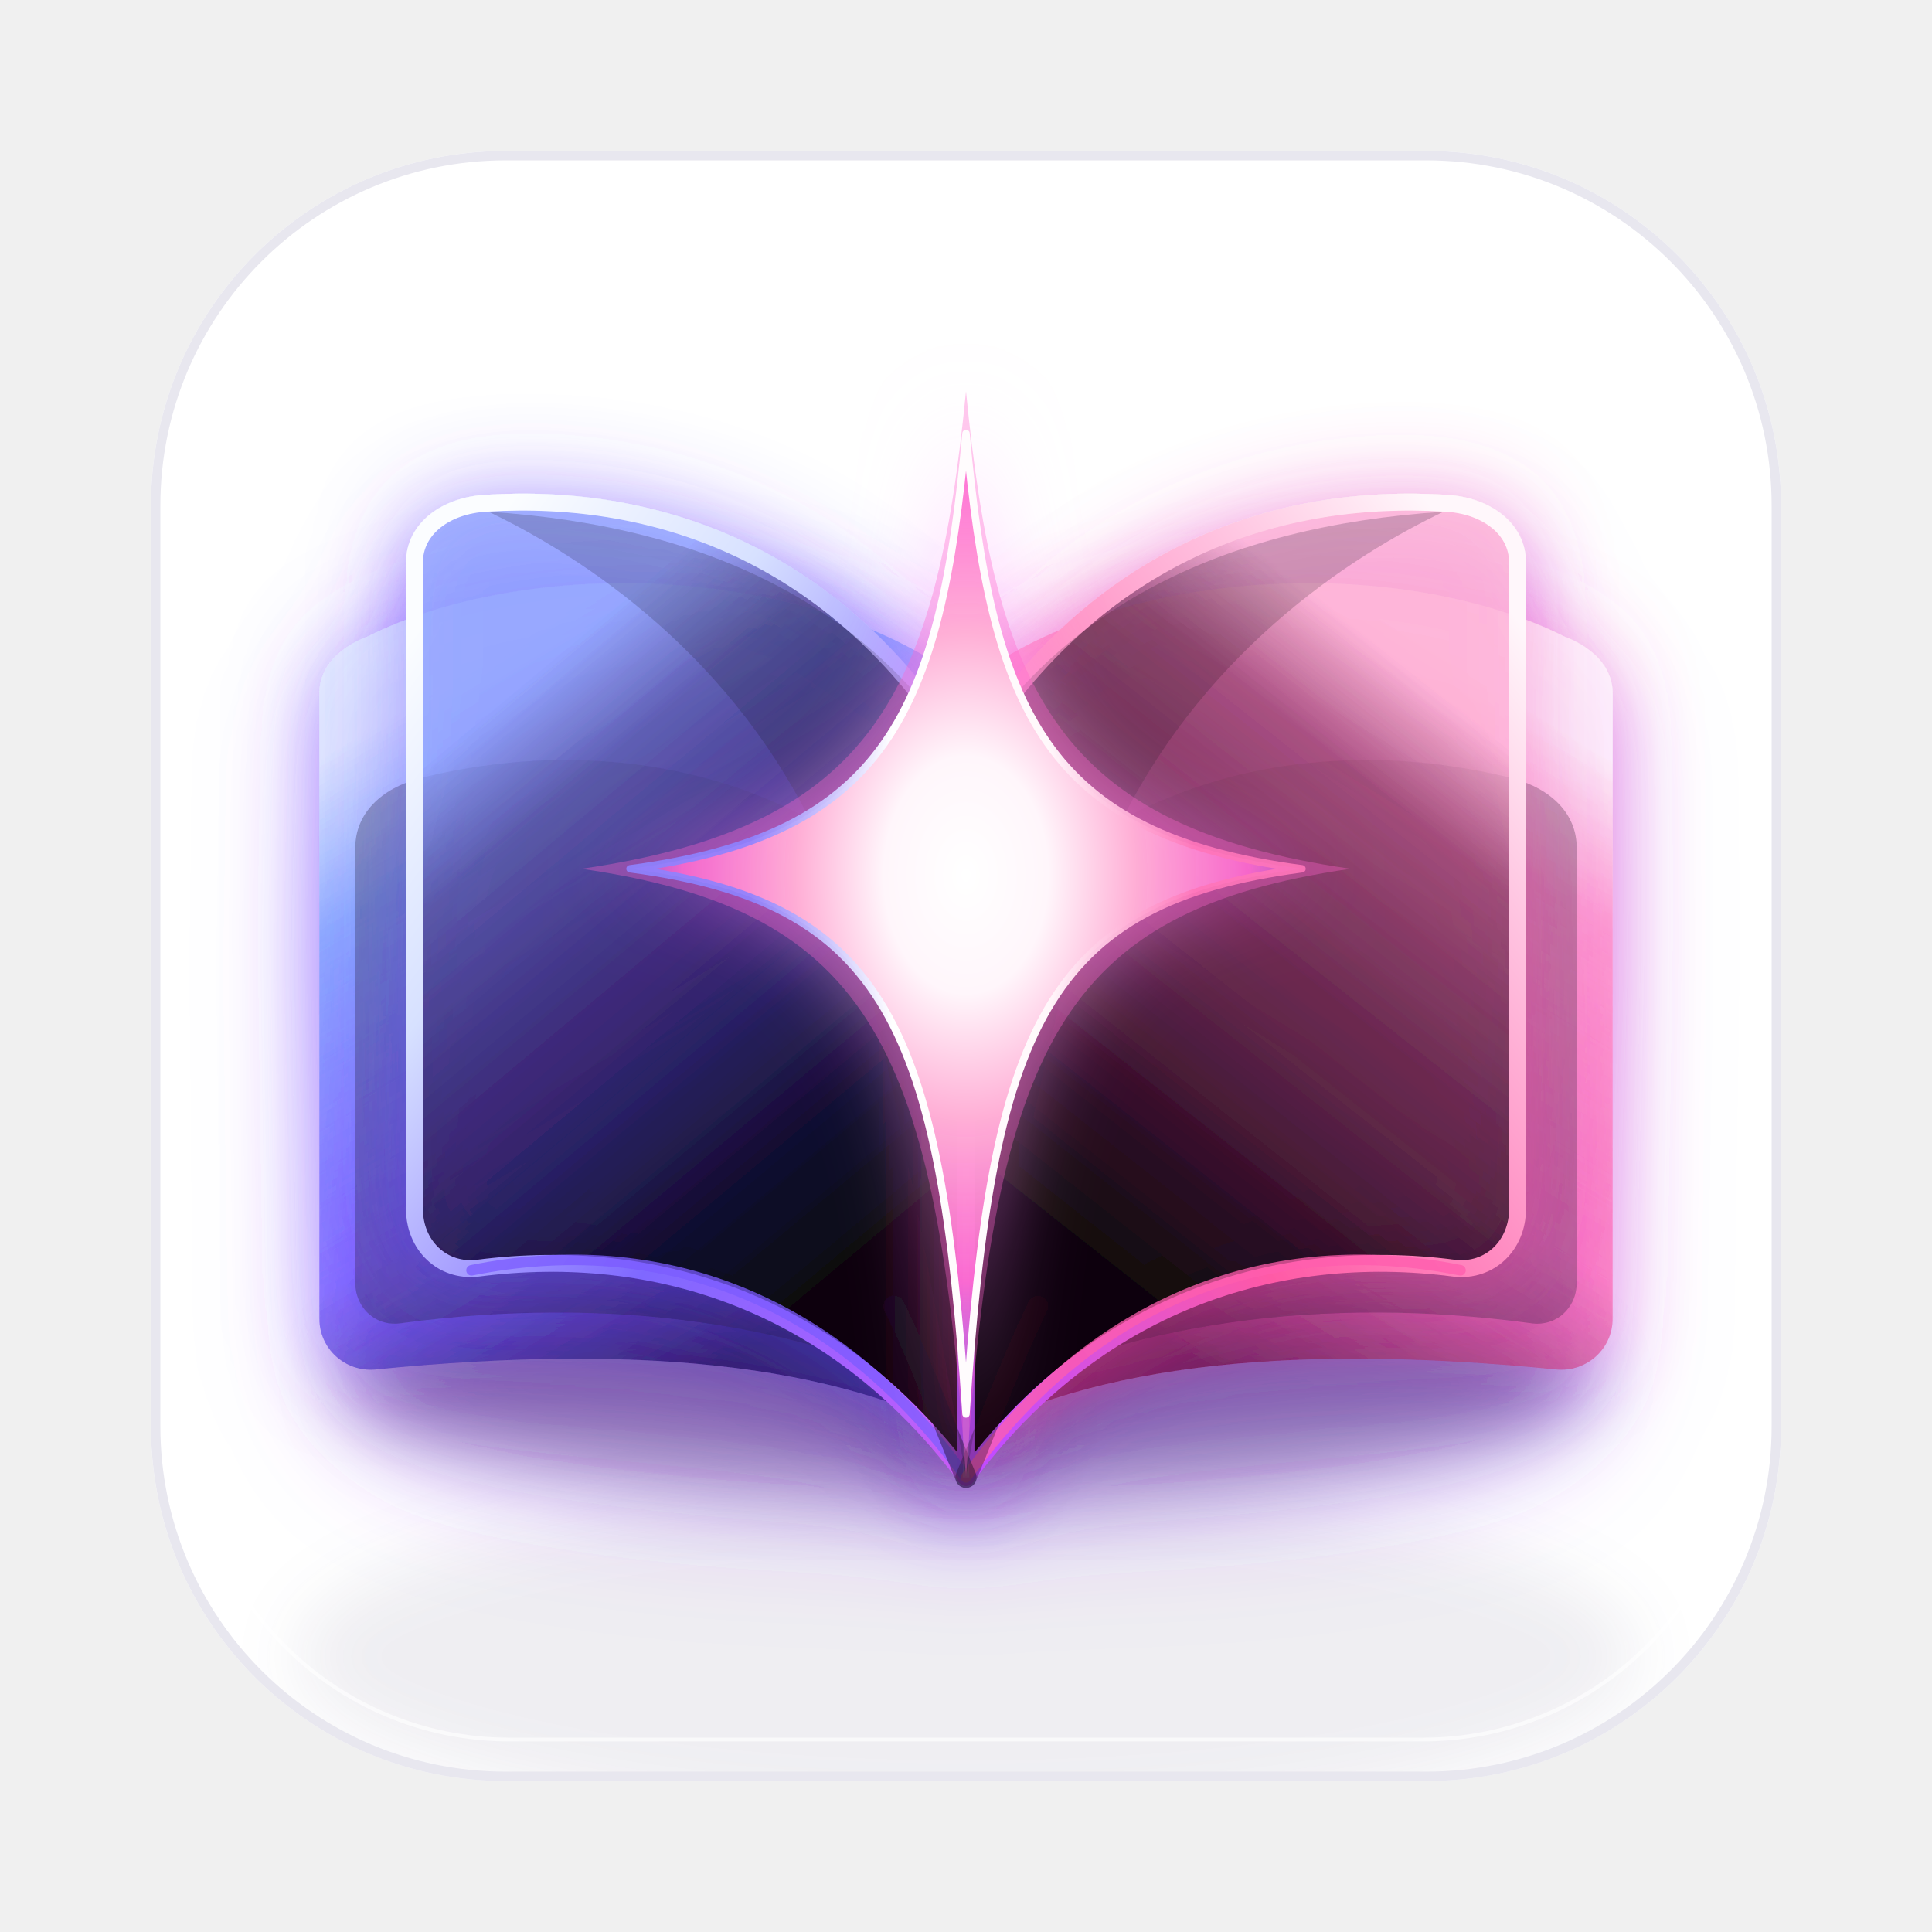
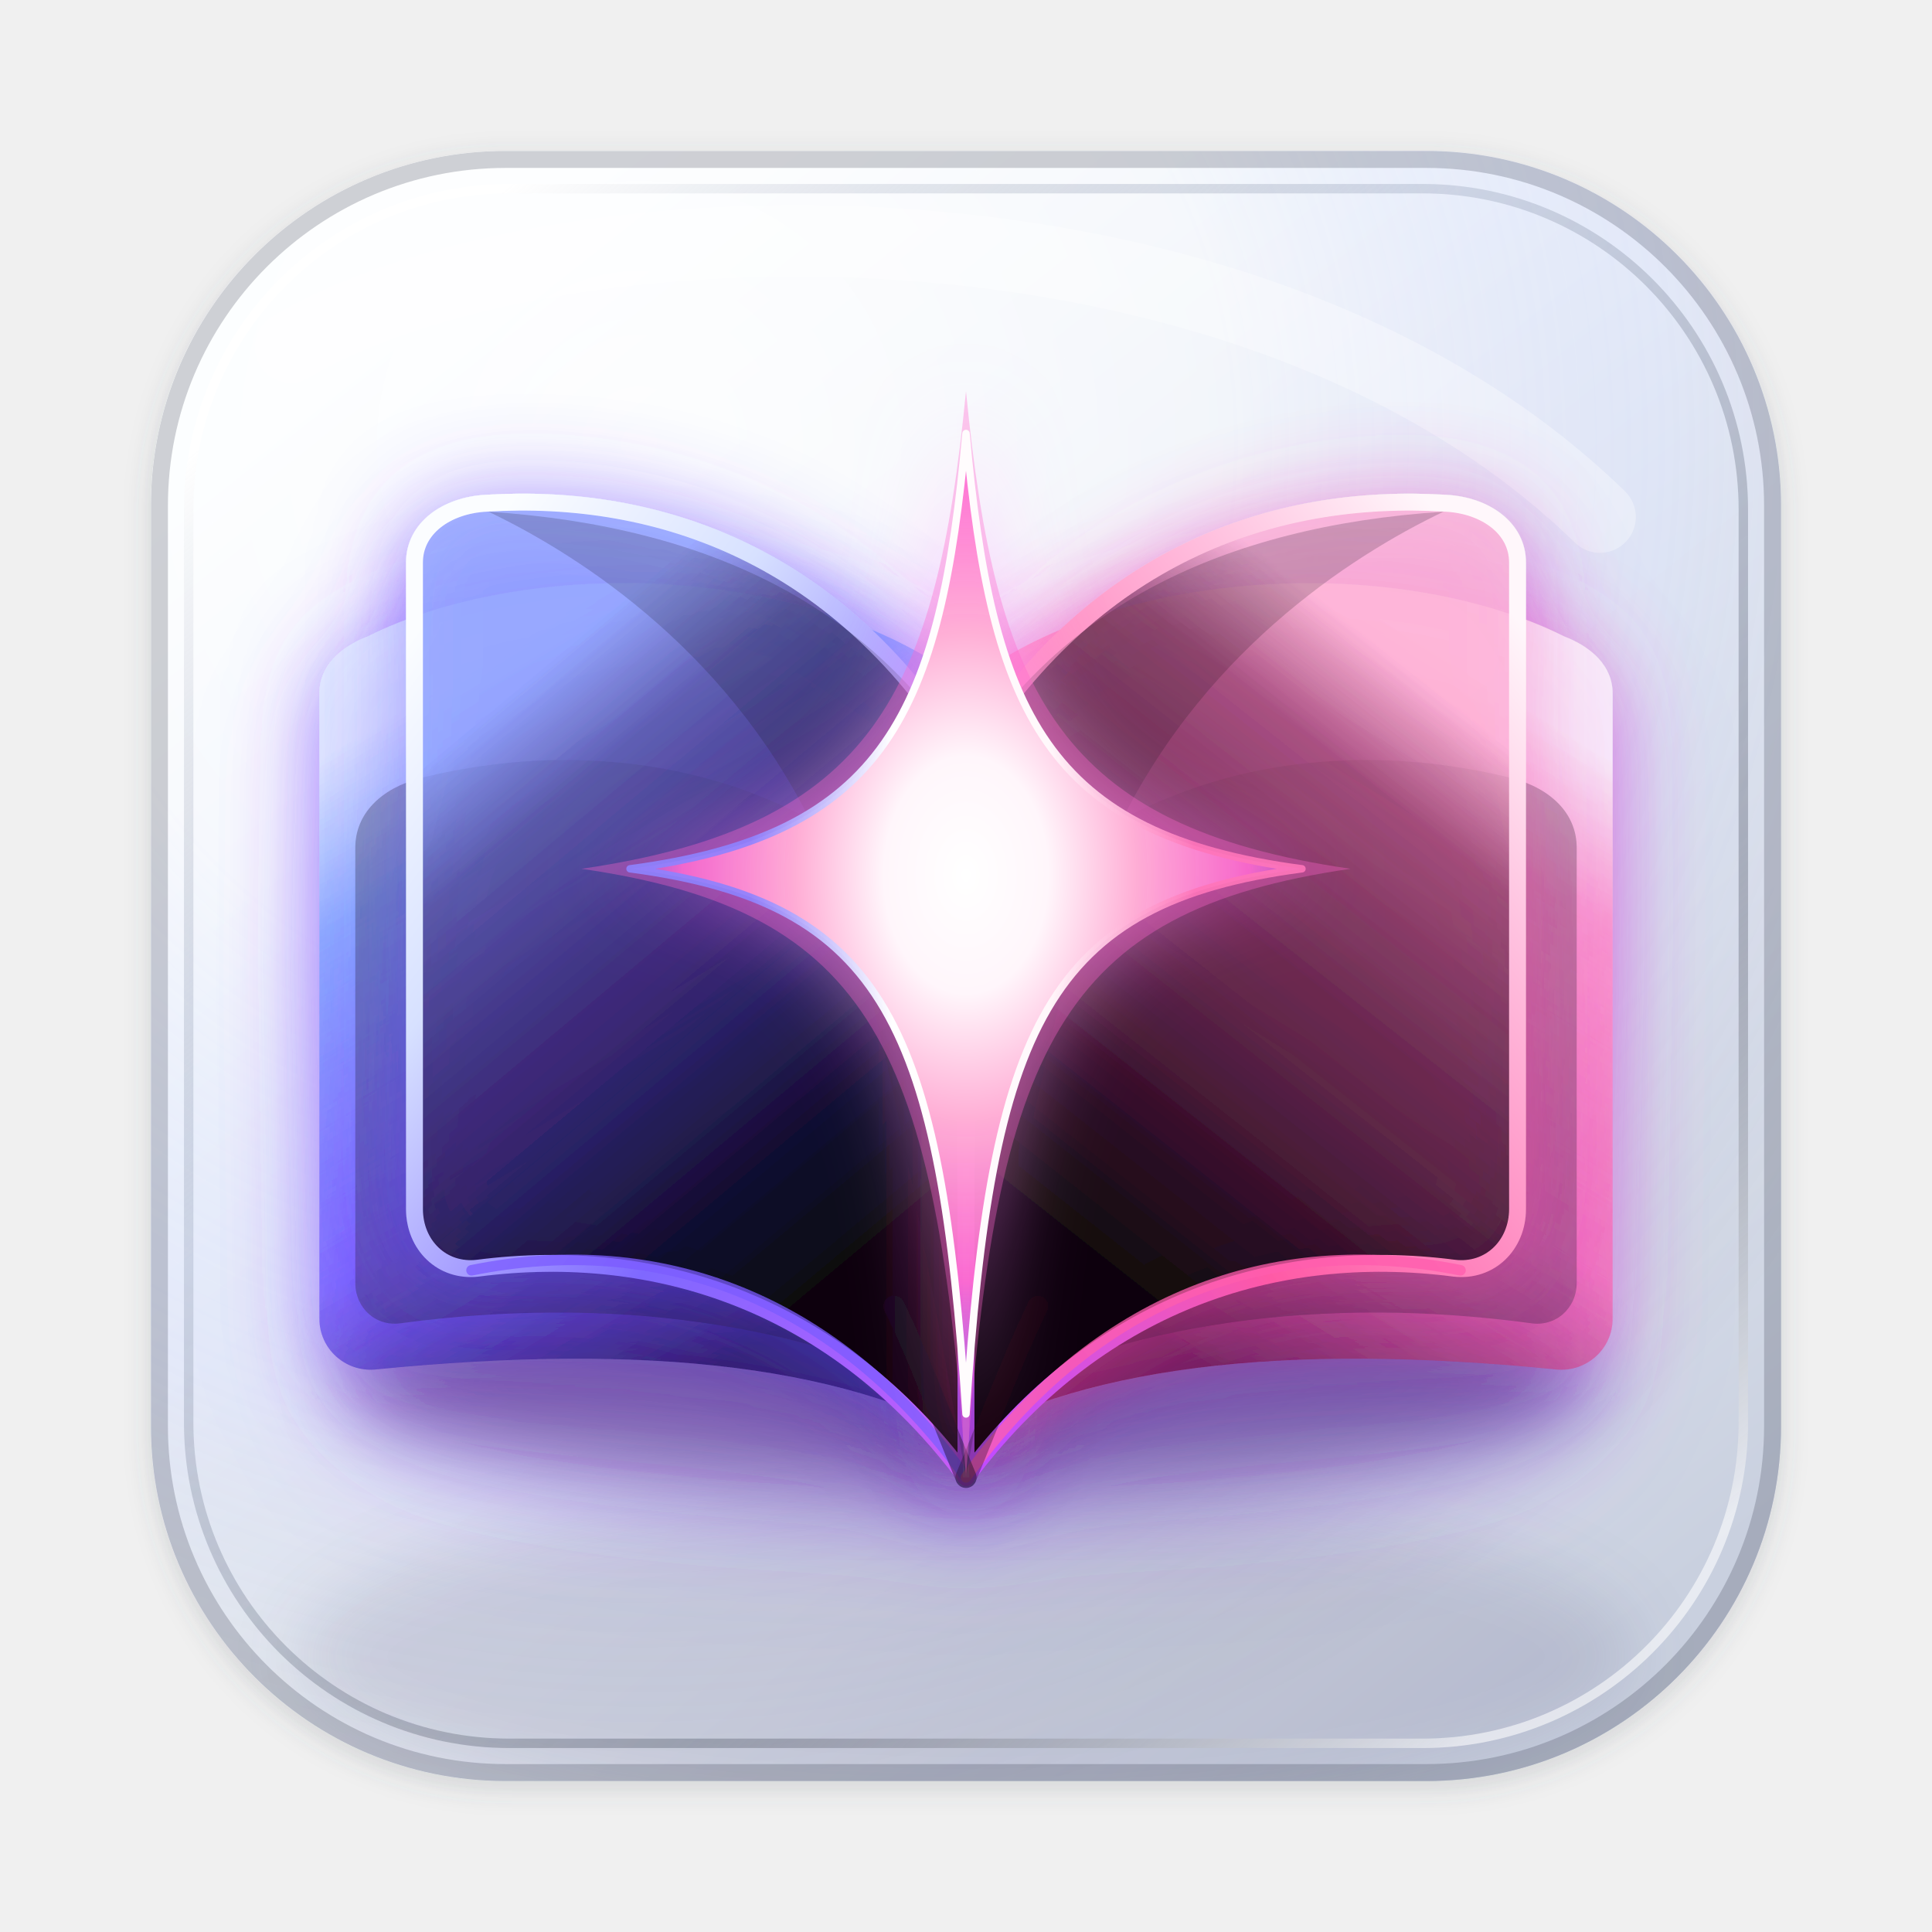
<svg xmlns="http://www.w3.org/2000/svg" viewBox="0 0 1024 1024" width="1024" height="1024" role="img" aria-label="Nova app icon">
  <defs>
    <radialGradient id="pageGlow" cx="50%" cy="46%" r="72%">
      <stop offset="0%" stop-color="#292734" />
      <stop offset="54%" stop-color="#17171d" />
      <stop offset="100%" stop-color="#07080a" />
    </radialGradient>
    <linearGradient id="glassFill" x1="13%" y1="7%" x2="88%" y2="94%">
      <stop offset="0%" stop-color="#3b3c41" />
      <stop offset="43%" stop-color="#17181c" />
      <stop offset="100%" stop-color="#050607" />
    </linearGradient>
    <linearGradient id="glassStroke" x1="13%" y1="8%" x2="84%" y2="96%">
      <stop offset="0%" stop-color="#ffffff" stop-opacity="0.42" />
      <stop offset="28%" stop-color="#ffffff" stop-opacity="0.18" />
      <stop offset="66%" stop-color="#ffffff" stop-opacity="0.06" />
      <stop offset="100%" stop-color="#ffffff" stop-opacity="0.26" />
    </linearGradient>
    <radialGradient id="plateBloom" cx="50%" cy="48%" r="64%">
      <stop offset="0%" stop-color="#252733" stop-opacity="0.42" />
      <stop offset="52%" stop-color="#111216" stop-opacity="0.1" />
      <stop offset="100%" stop-color="#000000" stop-opacity="0" />
+     </radialGradient>
+     <linearGradient id="shellFill" x1="18%" y1="8%" x2="86%" y2="94%">
+       <stop offset="0%" stop-color="#fbfdff" />
+       <stop offset="38%" stop-color="#edf1f8" />
+       <stop offset="72%" stop-color="#dfe4ef" />
+       <stop offset="100%" stop-color="#c9d0df" />
+     </linearGradient>
+     <linearGradient id="shellStroke" x1="12%" y1="6%" x2="88%" y2="96%">
+       <stop offset="0%" stop-color="#ffffff" stop-opacity="0.88" />
+       <stop offset="34%" stop-color="#9aa5bb" stop-opacity="0.35" />
+       <stop offset="72%" stop-color="#2b3142" stop-opacity="0.28" />
+       <stop offset="100%" stop-color="#ffffff" stop-opacity="0.58" />
+     </linearGradient>
+     <radialGradient id="shellGlass" cx="30%" cy="18%" r="86%">
+       <stop offset="0%" stop-color="#ffffff" stop-opacity="0.74" />
+       <stop offset="42%" stop-color="#ffffff" stop-opacity="0.2" />
+       <stop offset="73%" stop-color="#8da2ff" stop-opacity="0.1" />
+       <stop offset="100%" stop-color="#101522" stop-opacity="0" />
    </radialGradient>
    <linearGradient id="leftPageFill" x1="25%" y1="16%" x2="59%" y2="88%">
      <stop offset="0%" stop-color="#8fa4ff" stop-opacity="0.72" />
      <stop offset="17%" stop-color="#57559a" stop-opacity="0.78" />
      <stop offset="45%" stop-color="#2e2257" stop-opacity="0.82" />
      <stop offset="77%" stop-color="#130f25" stop-opacity="0.97" />
      <stop offset="100%" stop-color="#07060f" />
    </linearGradient>
    <linearGradient id="rightPageFill" x1="78%" y1="16%" x2="45%" y2="90%">
      <stop offset="0%" stop-color="#ffb4d7" stop-opacity="0.72" />
      <stop offset="17%" stop-color="#8d486e" stop-opacity="0.78" />
      <stop offset="46%" stop-color="#442138" stop-opacity="0.84" />
      <stop offset="79%" stop-color="#170d18" stop-opacity="0.97" />
      <stop offset="100%" stop-color="#080508" />
    </linearGradient>
    <linearGradient id="leftBackFill" x1="18%" y1="12%" x2="55%" y2="92%">
      <stop offset="0%" stop-color="#dfe9ff" stop-opacity="0.78" />
      <stop offset="21%" stop-color="#80a3ff" stop-opacity="0.9" />
      <stop offset="63%" stop-color="#6047ff" stop-opacity="0.7" />
      <stop offset="100%" stop-color="#25125f" stop-opacity="0.9" />
    </linearGradient>
    <linearGradient id="rightBackFill" x1="82%" y1="12%" x2="44%" y2="92%">
      <stop offset="0%" stop-color="#fff1fb" stop-opacity="0.86" />
      <stop offset="20%" stop-color="#ff8fc9" stop-opacity="0.9" />
      <stop offset="61%" stop-color="#ff5aa9" stop-opacity="0.68" />
      <stop offset="100%" stop-color="#6d174a" stop-opacity="0.88" />
    </linearGradient>
    <linearGradient id="leftEdge" x1="17%" y1="0%" x2="95%" y2="100%">
      <stop offset="0%" stop-color="#fbfdff" />
      <stop offset="25%" stop-color="#d7e1ff" />
      <stop offset="61%" stop-color="#7f68ff" />
      <stop offset="100%" stop-color="#be5cff" />
    </linearGradient>
    <linearGradient id="rightEdge" x1="84%" y1="0%" x2="10%" y2="100%">
      <stop offset="0%" stop-color="#fff7fb" />
      <stop offset="21%" stop-color="#ffc1df" />
      <stop offset="65%" stop-color="#ff5aa6" />
      <stop offset="100%" stop-color="#c14cff" />
    </linearGradient>
    <radialGradient id="starFill" cx="50%" cy="45%" r="58%">
      <stop offset="0%" stop-color="#ffffff" />
      <stop offset="21%" stop-color="#fff6fb" />
      <stop offset="43%" stop-color="#ffafd6" />
      <stop offset="72%" stop-color="#ff6bd2" stop-opacity="0.88" />
      <stop offset="100%" stop-color="#8b6cff" stop-opacity="0.1" />
    </radialGradient>
    <linearGradient id="starStroke" x1="18%" y1="48%" x2="84%" y2="48%">
      <stop offset="0%" stop-color="#8d82ff" stop-opacity="0.9" />
      <stop offset="32%" stop-color="#ffffff" />
      <stop offset="67%" stop-color="#fff8fb" />
      <stop offset="100%" stop-color="#ff75ba" stop-opacity="0.9" />
    </linearGradient>
    <filter id="innerGlass" x="-10%" y="-10%" width="120%" height="120%" color-interpolation-filters="sRGB">
      <feGaussianBlur in="SourceAlpha" stdDeviation="7" result="blur" />
      <feOffset dx="0" dy="-6" result="topBlur" />
      <feComposite in="topBlur" in2="SourceAlpha" operator="arithmetic" k2="-1" k3="1" result="innerTop" />
      <feFlood flood-color="#ffffff" flood-opacity="0.18" result="white" />
      <feComposite in="white" in2="innerTop" operator="in" result="highlight" />
      <feMerge>
        <feMergeNode in="SourceGraphic" />
        <feMergeNode in="highlight" />
      </feMerge>
    </filter>
    <filter id="bookGlow" x="-30%" y="-30%" width="160%" height="160%" color-interpolation-filters="sRGB">
      <feDropShadow dx="-10" dy="0" stdDeviation="10" flood-color="#6887ff" flood-opacity="0.65" />
      <feDropShadow dx="10" dy="0" stdDeviation="10" flood-color="#ff6ab8" flood-opacity="0.65" />
      <feDropShadow dx="0" dy="18" stdDeviation="17" flood-color="#8a3cff" flood-opacity="0.52" />
    </filter>
    <filter id="edgeGlowBlue" x="-40%" y="-40%" width="180%" height="180%" color-interpolation-filters="sRGB">
      <feDropShadow dx="0" dy="0" stdDeviation="8" flood-color="#7da0ff" flood-opacity="0.9" />
      <feDropShadow dx="0" dy="0" stdDeviation="20" flood-color="#6148ff" flood-opacity="0.5" />
    </filter>
    <filter id="edgeGlowPink" x="-40%" y="-40%" width="180%" height="180%" color-interpolation-filters="sRGB">
      <feDropShadow dx="0" dy="0" stdDeviation="8" flood-color="#ff93c9" flood-opacity="0.92" />
      <feDropShadow dx="0" dy="0" stdDeviation="20" flood-color="#ff4aa5" flood-opacity="0.48" />
    </filter>
    <filter id="starGlow" x="-55%" y="-55%" width="210%" height="210%" color-interpolation-filters="sRGB">
      <feGaussianBlur stdDeviation="20" result="blur1" />
      <feColorMatrix in="blur1" type="matrix" values="1 0 0 0 0.95  0 0.7 0 0 0.12  0 0 1 0 0.84  0 0 0 0.55 0" result="pinkBlur" />
      <feMerge>
        <feMergeNode in="pinkBlur" />
        <feMergeNode in="SourceGraphic" />
      </feMerge>
    </filter>
    <filter id="softBlur" x="-30%" y="-30%" width="160%" height="160%">
      <feGaussianBlur stdDeviation="18" />
    </filter>
+     <filter id="iconShadow" x="0" y="0" width="1024" height="1024" filterUnits="userSpaceOnUse" color-interpolation-filters="sRGB">
+       <feDropShadow dx="0" dy="22" stdDeviation="28" flood-color="#111827" flood-opacity="0.28" />
+       <feDropShadow dx="0" dy="4" stdDeviation="7" flood-color="#4b5563" flood-opacity="0.18" />
+     </filter>
    <clipPath id="iconClip">
      <rect x="80" y="80" width="864" height="864" rx="188" />
    </clipPath>
  </defs>
+   <rect x="80" y="80" width="864" height="864" rx="188" fill="url(#shellFill)" filter="url(#iconShadow)" />
  <g clip-path="url(#iconClip)">
-     <rect x="80" y="80" width="864" height="864" rx="188" fill="#ffffff" />
-     <ellipse cx="512" cy="878" rx="355" ry="88" fill="#2f2558" opacity="0.08" filter="url(#softBlur)" />
-     <rect x="82" y="82" width="860" height="860" rx="186" fill="none" stroke="#e8e7ef" stroke-width="6" />
-     <rect x="102" y="102" width="820" height="820" rx="168" fill="none" stroke="#ffffff" stroke-opacity="0.62" stroke-width="2" />
+     <rect x="80" y="80" width="864" height="864" rx="188" fill="url(#shellFill)" />
+     <rect x="80" y="80" width="864" height="864" rx="188" fill="url(#shellGlass)" />
+     <ellipse cx="512" cy="878" rx="355" ry="88" fill="#2f2558" opacity="0.12" filter="url(#softBlur)" />
+     <path d="M154 184 C286 105 657 88 848 274" fill="none" stroke="#ffffff" stroke-width="38" stroke-linecap="round" opacity="0.32" />
+     <rect x="84" y="84" width="856" height="856" rx="184" fill="none" stroke="#293142" stroke-opacity="0.22" stroke-width="10" />
+     <rect x="100" y="100" width="824" height="824" rx="170" fill="none" stroke="url(#shellStroke)" stroke-width="5" />
    <g transform="matrix(1.12 0 0 1.12 -61.44 -61.44)">
      <g aria-label="open book with AI sparkle" filter="url(#bookGlow)">
        <ellipse cx="512" cy="710" rx="290" ry="52" fill="#000000" opacity="0.45" filter="url(#softBlur)" />
        <path d="M229 356 C303 319 431 321 506 374 C519 383 526 394 526 408 L526 742 C460 701 362 690 232 703 C218 704 206 693 206 679 L206 383 C206 370 216 361 229 356 Z" fill="url(#leftBackFill)" opacity="0.92" filter="url(#edgeGlowBlue)" />
        <path d="M795 356 C721 319 593 321 518 374 C505 383 498 394 498 408 L498 742 C564 701 662 690 792 703 C806 704 818 693 818 679 L818 383 C818 370 808 361 795 356 Z" fill="url(#rightBackFill)" opacity="0.92" filter="url(#edgeGlowPink)" />
        <path d="M254 423 C356 398 454 429 512 506 L512 721 C438 680 342 668 245 681 C233 683 223 674 223 662 L223 456 C223 440 235 428 254 423 Z" fill="#12131a" opacity="0.28" />
        <path d="M770 423 C668 398 570 429 512 506 L512 721 C586 680 682 668 779 681 C791 683 801 674 801 662 L801 456 C801 440 789 428 770 423 Z" fill="#141014" opacity="0.26" />
        <path d="M285 293 C367 288 453 318 512 415 L512 754 C451 672 366 644 281 655 C264 657 251 644 251 627 L251 321 C251 305 266 294 285 293 Z" fill="url(#leftPageFill)" stroke="url(#leftEdge)" stroke-width="8" stroke-linejoin="round" filter="url(#edgeGlowBlue)" />
        <path d="M739 293 C657 288 571 318 512 415 L512 754 C573 672 658 644 743 655 C760 657 773 644 773 627 L773 321 C773 305 758 294 739 293 Z" fill="url(#rightPageFill)" stroke="url(#rightEdge)" stroke-width="8" stroke-linejoin="round" filter="url(#edgeGlowPink)" />
        <path d="M278 656 C367 638 451 669 512 754" fill="none" stroke="#7b5bff" stroke-width="5" stroke-linecap="round" opacity="0.75" />
        <path d="M746 656 C657 638 573 669 512 754" fill="none" stroke="#ff5cae" stroke-width="5" stroke-linecap="round" opacity="0.75" />
        <path d="M512 415 L512 754" fill="none" stroke="#ffffff" stroke-opacity="0.16" stroke-width="3" />
        <path d="M512 754 C500 725 490 698 478 673" fill="none" stroke="#1b0d25" stroke-width="10" stroke-linecap="round" opacity="0.46" />
        <path d="M512 754 C524 725 534 698 546 673" fill="none" stroke="#1d0b18" stroke-width="10" stroke-linecap="round" opacity="0.34" />
        <path d="M512 415 C467 343 392 304 286 297 C330 318 403 365 443 453 C466 503 485 601 512 754 Z" fill="#0c0b14" opacity="0.18" />
        <path d="M512 415 C557 343 632 304 738 297 C694 318 621 365 581 453 C558 503 539 601 512 754 Z" fill="#0c080c" opacity="0.18" />
      </g>
      <g filter="url(#starGlow)">
        <path d="M512 240 C526 383 556 446 694 466 C556 486 526 551 512 754 C498 551 468 486 330 466 C468 446 498 383 512 240 Z" fill="#ff63cb" opacity="0.35" />
        <path d="M512 260 C524 392 550 450 671 466 C550 482 524 541 512 724 C500 541 474 482 353 466 C474 450 500 392 512 260 Z" fill="url(#starFill)" stroke="url(#starStroke)" stroke-width="3.5" stroke-linejoin="round" />
      </g>
    </g>
  </g>
</svg>
